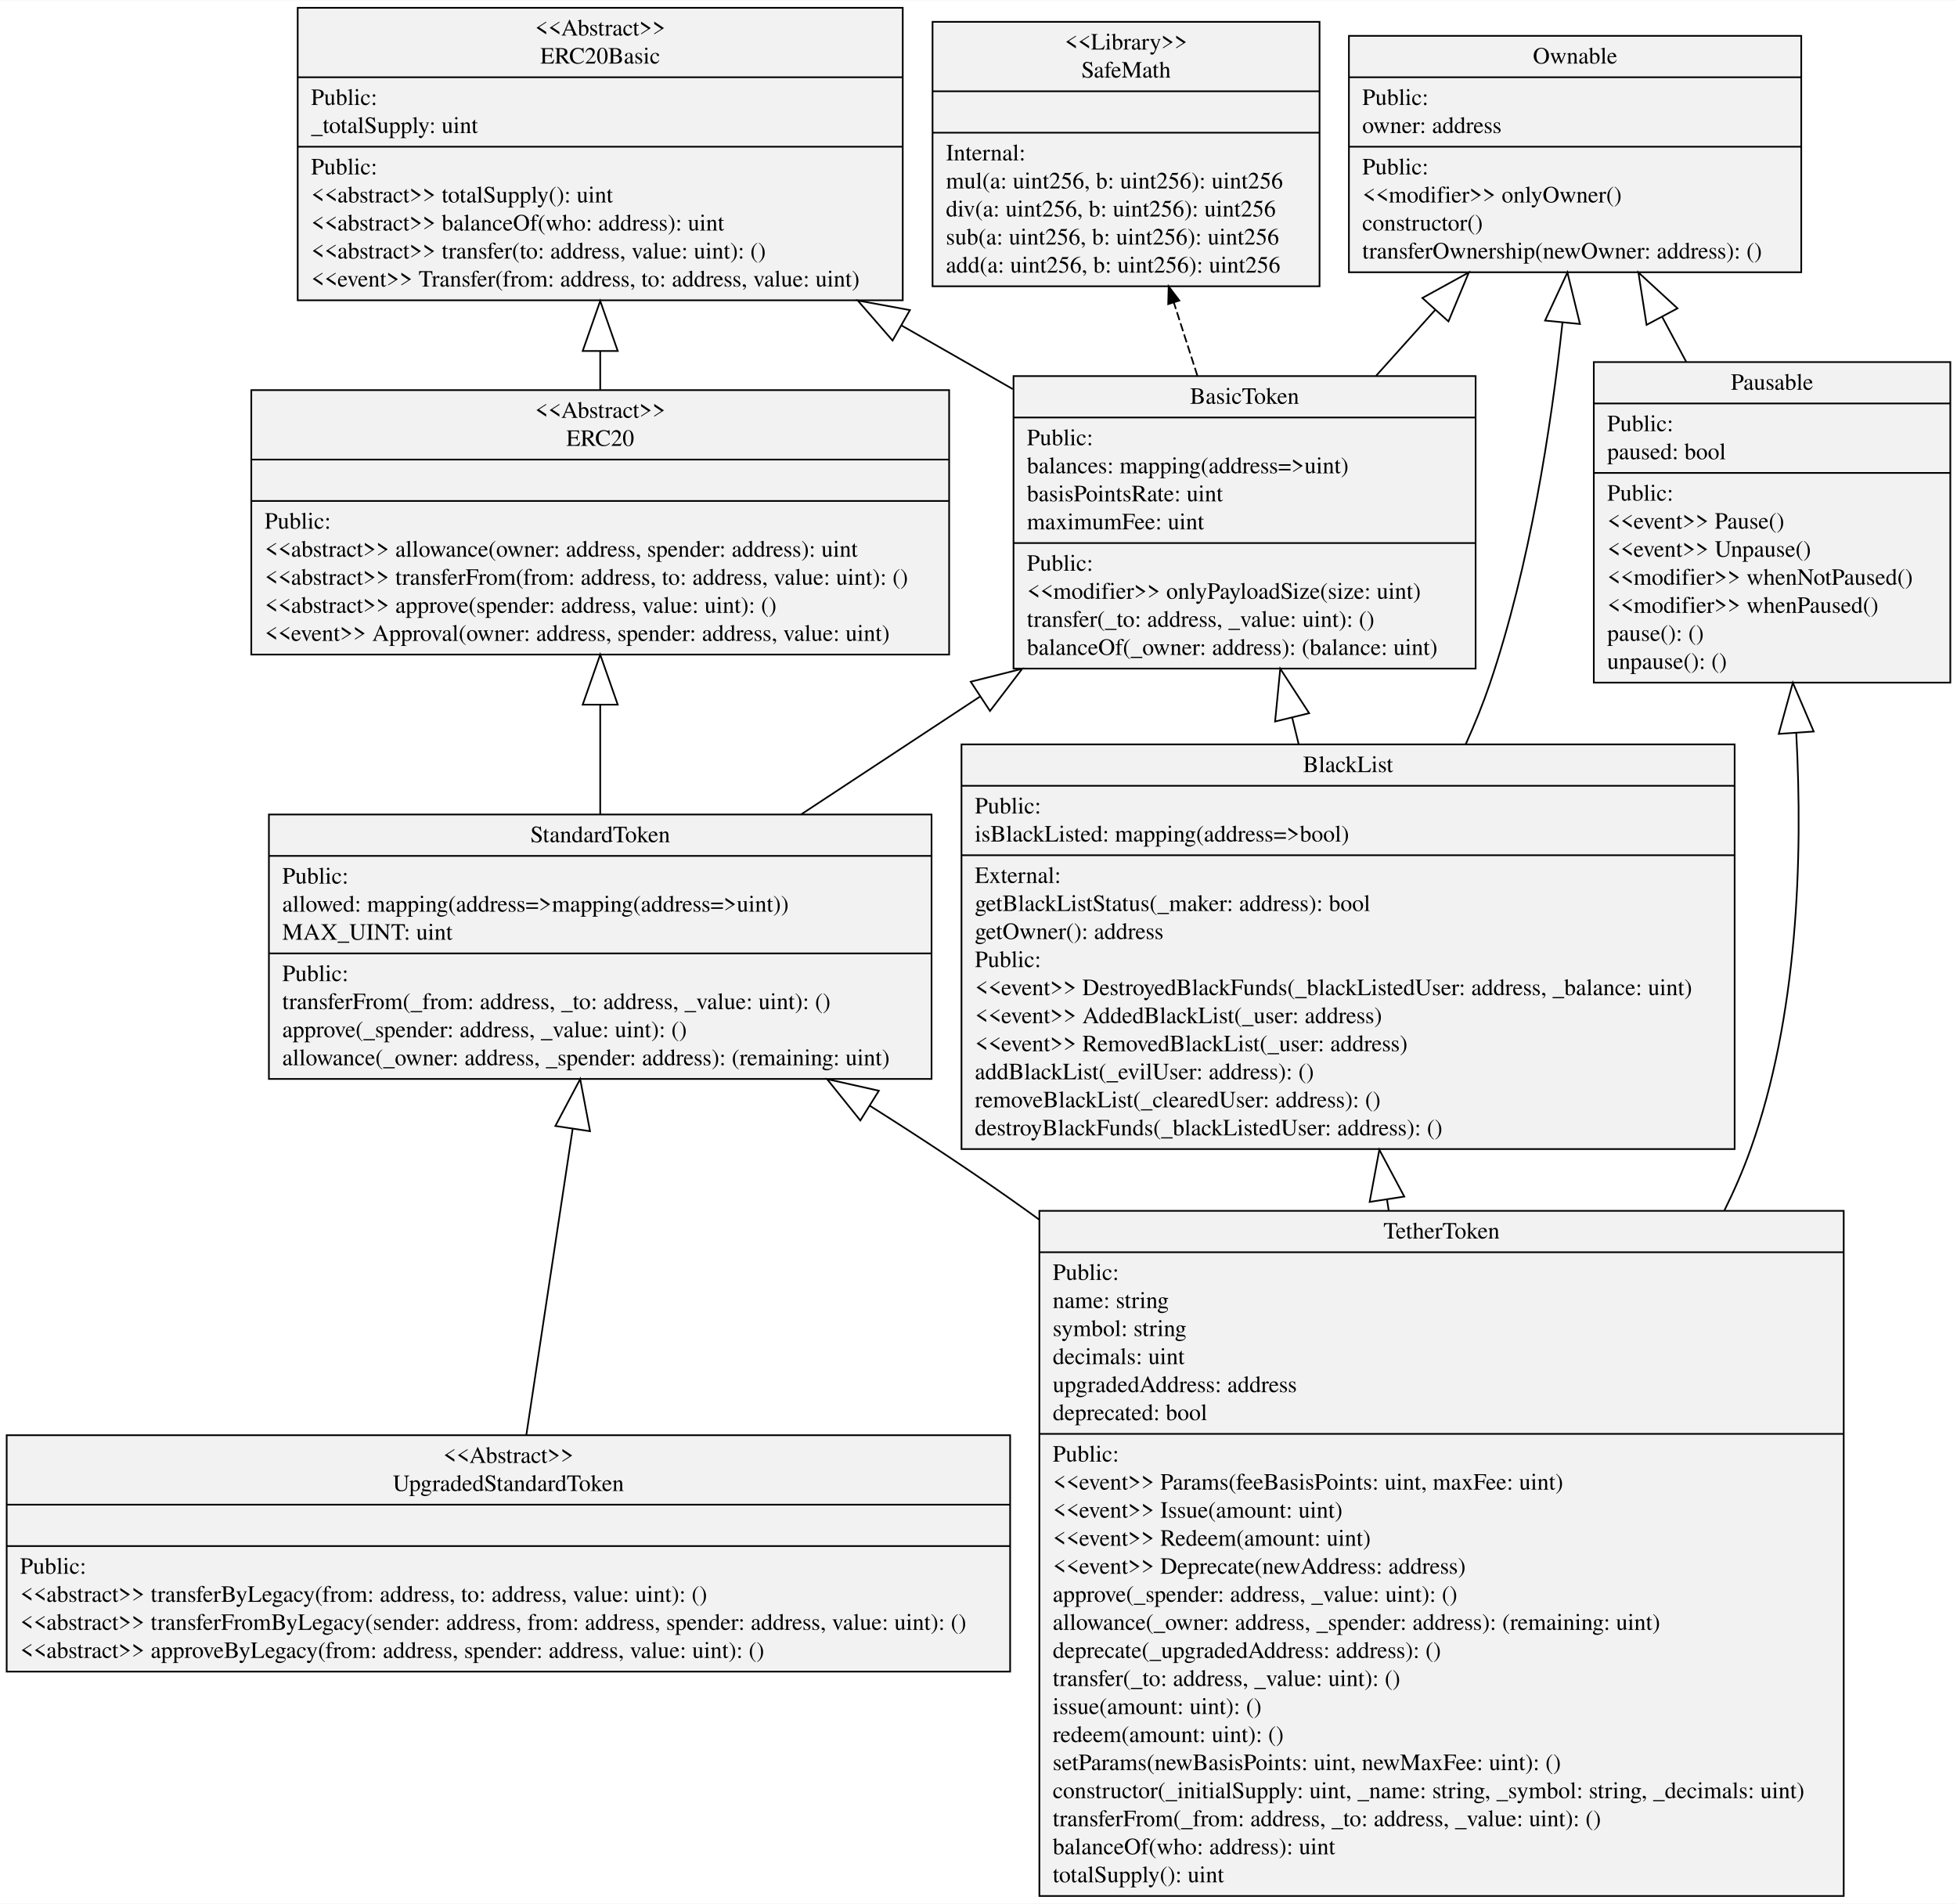
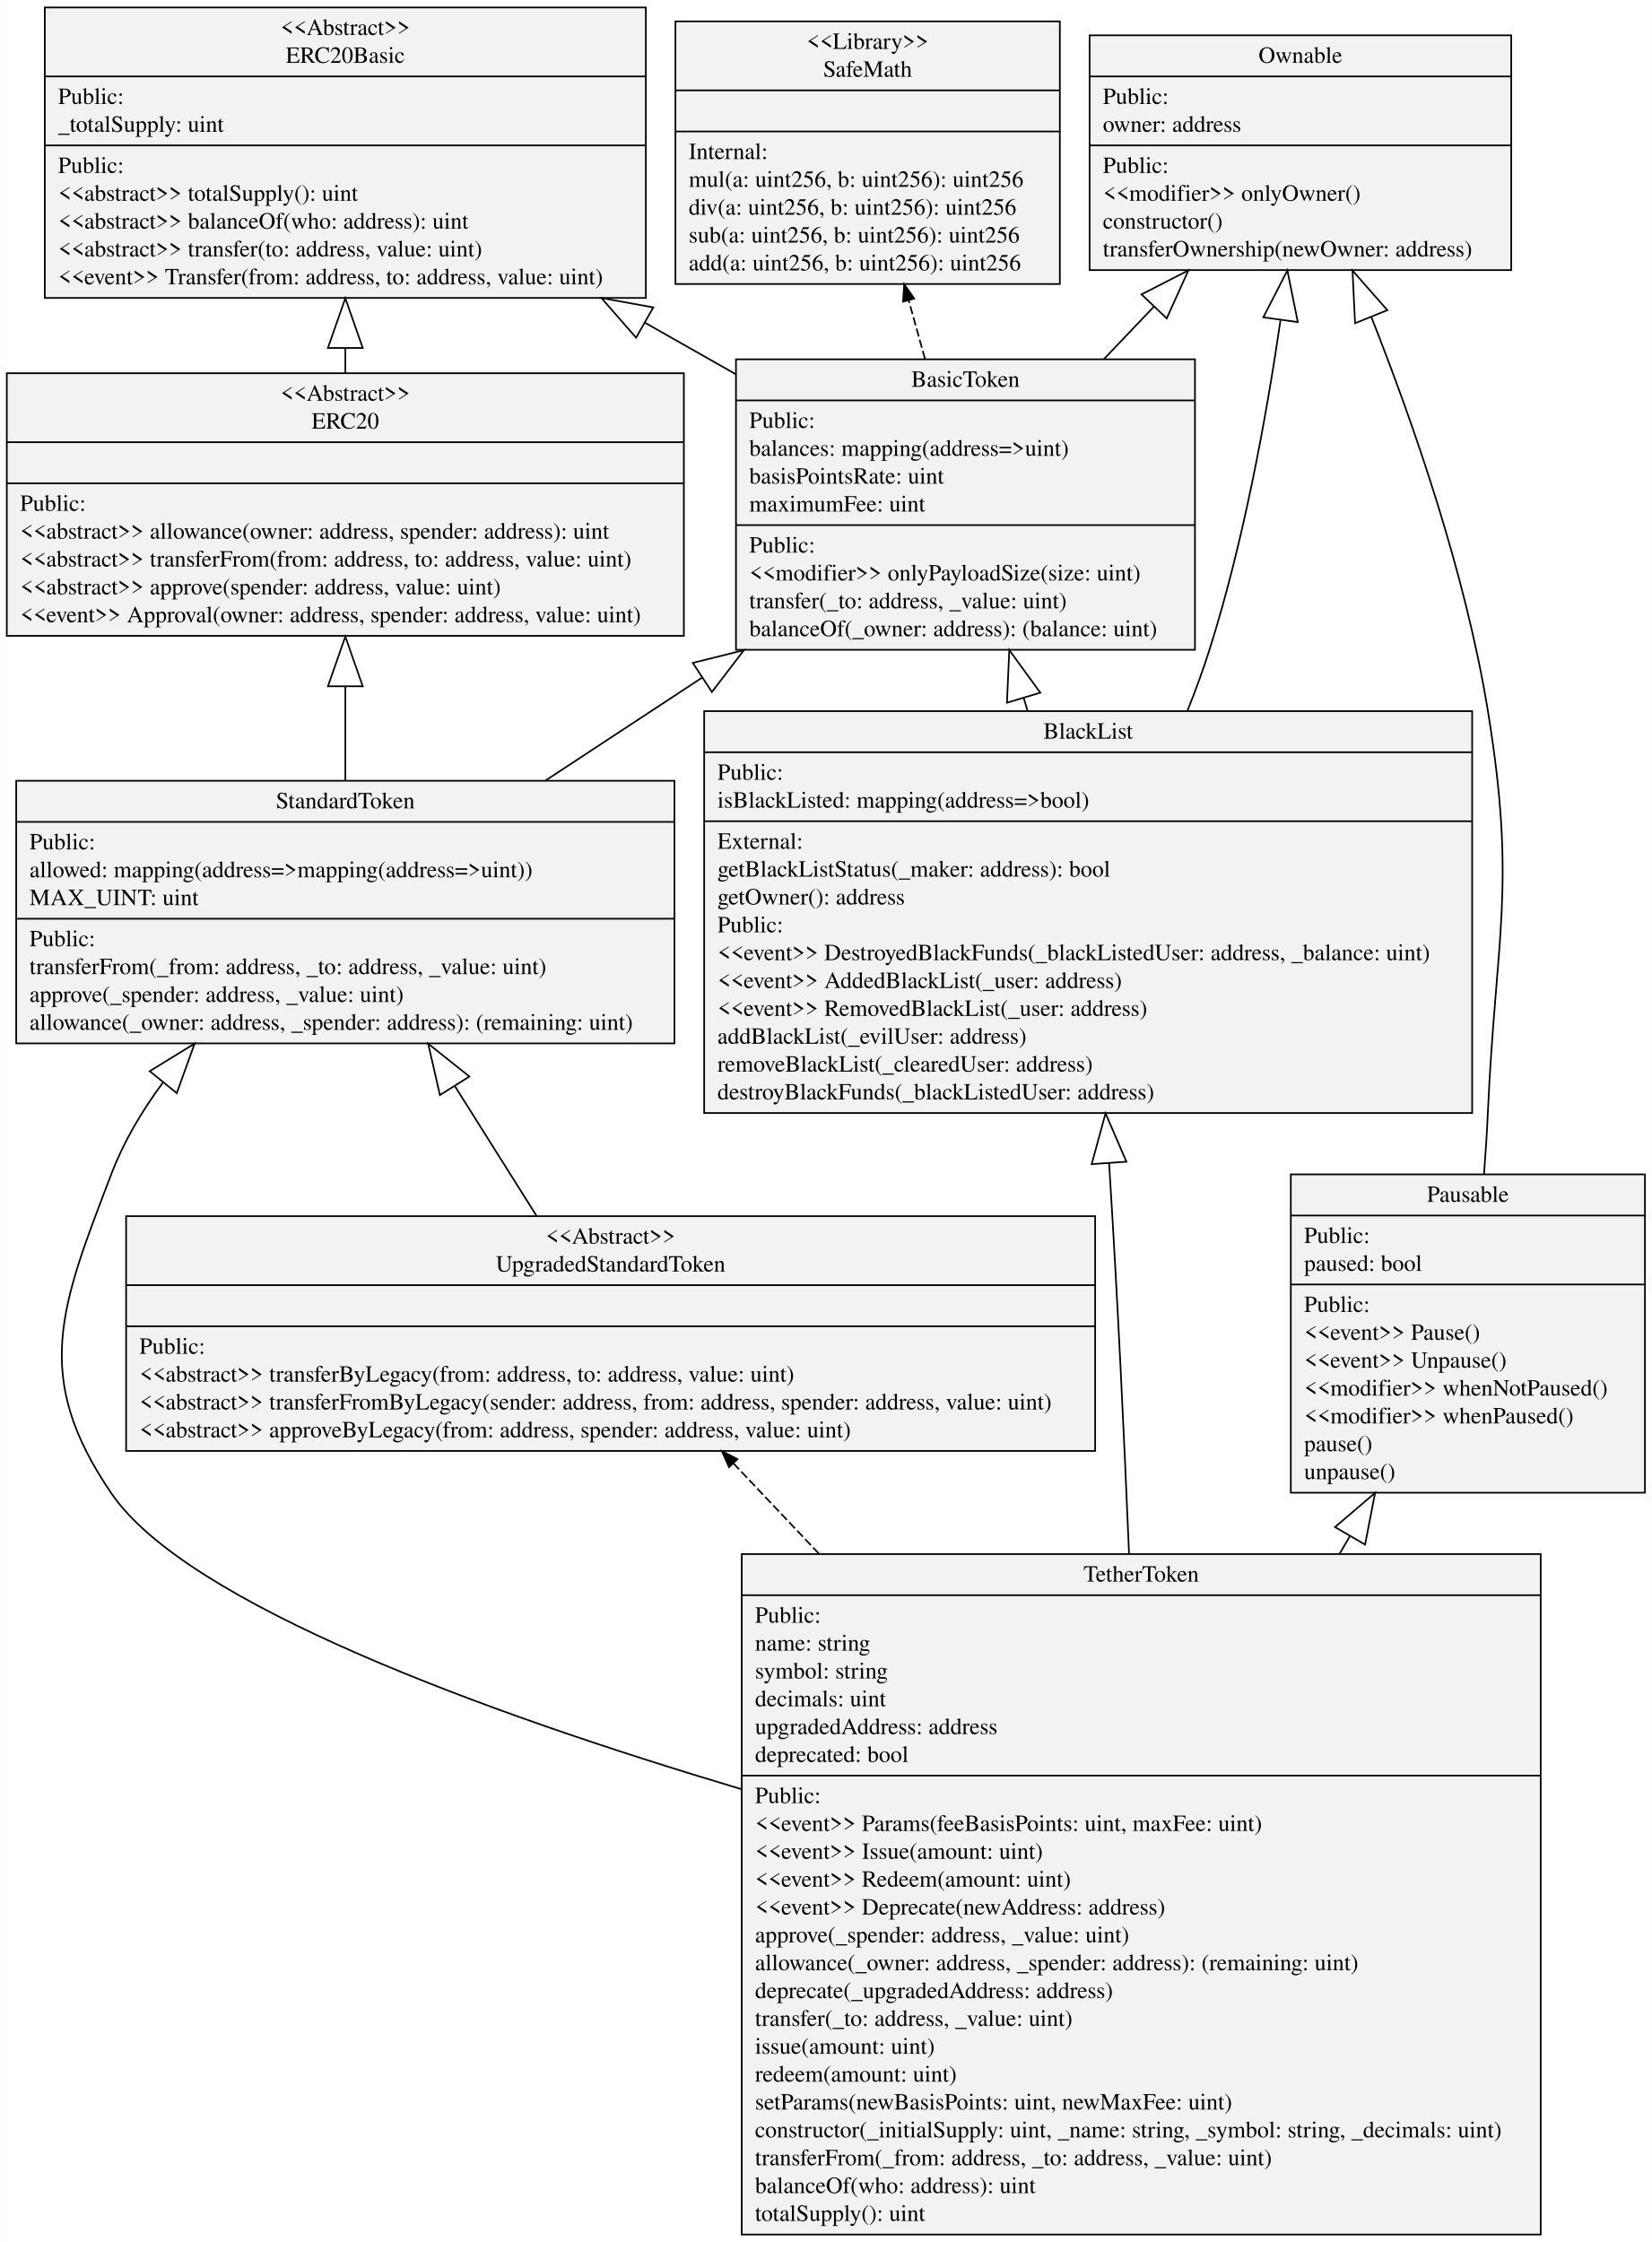
- <svg xmlns="http://www.w3.org/2000/svg" width="1172pt" height="1140pt" viewBox="0.00 0.00 1172.36 1140.00">
-   <g id="graph0" class="graph" transform="scale(1 1) rotate(0) translate(4 1136)">
-     <polygon fill="#ffffff" stroke="transparent" points="-4,4 -4,-1136 1168.359,-1136 1168.359,4 -4,4" />
+ <svg xmlns="http://www.w3.org/2000/svg" width="996pt" height="1352pt" viewBox="0.00 0.00 995.96 1352.20">
+   <g id="graph0" class="graph" transform="scale(1 1) rotate(0) translate(4 1348.2)">
+     <polygon fill="#ffffff" stroke="transparent" points="-4,4 -4,-1348.2 991.96,-1348.2 991.96,4 -4,4" />
    <g id="node1" class="node">
-       <polygon fill="#f2f2f2" stroke="#000000" points="554.652,-964.7 554.652,-1123.1 786.484,-1123.1 786.484,-964.7 554.652,-964.7" />
-       <text text-anchor="middle" x="670.568" y="-1106.5" font-family="Times,serif" font-size="14.00" fill="#000000">&lt;&lt;Library&gt;&gt;</text>
-       <text text-anchor="middle" x="670.568" y="-1089.7" font-family="Times,serif" font-size="14.00" fill="#000000">SafeMath</text>
-       <polyline fill="none" stroke="#000000" points="554.652,-1081.5 786.484,-1081.5 " />
-       <text text-anchor="middle" x="670.568" y="-1064.9" font-family="Times,serif" font-size="14.00" fill="#000000"> </text>
-       <polyline fill="none" stroke="#000000" points="554.652,-1056.7 786.484,-1056.7 " />
-       <text text-anchor="start" x="562.652" y="-1040.1" font-family="Times,serif" font-size="14.00" fill="#000000">Internal:</text>
-       <text text-anchor="start" x="562.652" y="-1023.3" font-family="Times,serif" font-size="14.00" fill="#000000">    mul(a: uint256, b: uint256): uint256</text>
-       <text text-anchor="start" x="562.652" y="-1006.5" font-family="Times,serif" font-size="14.00" fill="#000000">    div(a: uint256, b: uint256): uint256</text>
-       <text text-anchor="start" x="562.652" y="-989.7" font-family="Times,serif" font-size="14.00" fill="#000000">    sub(a: uint256, b: uint256): uint256</text>
-       <text text-anchor="start" x="562.652" y="-972.9" font-family="Times,serif" font-size="14.00" fill="#000000">    add(a: uint256, b: uint256): uint256</text>
+       <polygon fill="#f2f2f2" stroke="#000000" points="403.253,-1176.9 403.253,-1335.3 635.086,-1335.3 635.086,-1176.9 403.253,-1176.9" />
+       <text text-anchor="middle" x="519.169" y="-1318.7" font-family="Times,serif" font-size="14.00" fill="#000000">&lt;&lt;Library&gt;&gt;</text>
+       <text text-anchor="middle" x="519.169" y="-1301.9" font-family="Times,serif" font-size="14.00" fill="#000000">SafeMath</text>
+       <polyline fill="none" stroke="#000000" points="403.253,-1293.7 635.086,-1293.7 " />
+       <text text-anchor="middle" x="519.169" y="-1277.1" font-family="Times,serif" font-size="14.00" fill="#000000"> </text>
+       <polyline fill="none" stroke="#000000" points="403.253,-1268.9 635.086,-1268.9 " />
+       <text text-anchor="start" x="411.253" y="-1252.3" font-family="Times,serif" font-size="14.00" fill="#000000">Internal:</text>
+       <text text-anchor="start" x="411.253" y="-1235.5" font-family="Times,serif" font-size="14.00" fill="#000000">    mul(a: uint256, b: uint256): uint256</text>
+       <text text-anchor="start" x="411.253" y="-1218.7" font-family="Times,serif" font-size="14.00" fill="#000000">    div(a: uint256, b: uint256): uint256</text>
+       <text text-anchor="start" x="411.253" y="-1201.9" font-family="Times,serif" font-size="14.00" fill="#000000">    sub(a: uint256, b: uint256): uint256</text>
+       <text text-anchor="start" x="411.253" y="-1185.1" font-family="Times,serif" font-size="14.00" fill="#000000">    add(a: uint256, b: uint256): uint256</text>
    </g>
    <g id="node2" class="node">
-       <polygon fill="#f2f2f2" stroke="#000000" points="804.077,-973.1 804.077,-1114.7 1075.059,-1114.7 1075.059,-973.1 804.077,-973.1" />
-       <text text-anchor="middle" x="939.568" y="-1098.1" font-family="Times,serif" font-size="14.00" fill="#000000">Ownable</text>
-       <polyline fill="none" stroke="#000000" points="804.077,-1089.9 1075.059,-1089.9 " />
-       <text text-anchor="start" x="812.077" y="-1073.3" font-family="Times,serif" font-size="14.00" fill="#000000">Public:</text>
-       <text text-anchor="start" x="812.077" y="-1056.5" font-family="Times,serif" font-size="14.00" fill="#000000">   owner: address</text>
-       <polyline fill="none" stroke="#000000" points="804.077,-1048.3 1075.059,-1048.3 " />
-       <text text-anchor="start" x="812.077" y="-1031.7" font-family="Times,serif" font-size="14.00" fill="#000000">Public:</text>
-       <text text-anchor="start" x="812.077" y="-1014.9" font-family="Times,serif" font-size="14.00" fill="#000000">    &lt;&lt;modifier&gt;&gt; onlyOwner()</text>
-       <text text-anchor="start" x="812.077" y="-998.1" font-family="Times,serif" font-size="14.00" fill="#000000">    constructor()</text>
-       <text text-anchor="start" x="812.077" y="-981.3" font-family="Times,serif" font-size="14.00" fill="#000000">    transferOwnership(newOwner: address): ()</text>
+       <polygon fill="#f2f2f2" stroke="#000000" points="653.034,-1185.3 653.034,-1326.9 907.304,-1326.9 907.304,-1185.3 653.034,-1185.3" />
+       <text text-anchor="middle" x="780.169" y="-1310.3" font-family="Times,serif" font-size="14.00" fill="#000000">Ownable</text>
+       <polyline fill="none" stroke="#000000" points="653.034,-1302.1 907.304,-1302.1 " />
+       <text text-anchor="start" x="661.034" y="-1285.5" font-family="Times,serif" font-size="14.00" fill="#000000">Public:</text>
+       <text text-anchor="start" x="661.034" y="-1268.7" font-family="Times,serif" font-size="14.00" fill="#000000">   owner: address</text>
+       <polyline fill="none" stroke="#000000" points="653.034,-1260.5 907.304,-1260.5 " />
+       <text text-anchor="start" x="661.034" y="-1243.9" font-family="Times,serif" font-size="14.00" fill="#000000">Public:</text>
+       <text text-anchor="start" x="661.034" y="-1227.1" font-family="Times,serif" font-size="14.00" fill="#000000">    &lt;&lt;modifier&gt;&gt; onlyOwner()</text>
+       <text text-anchor="start" x="661.034" y="-1210.3" font-family="Times,serif" font-size="14.00" fill="#000000">    constructor()</text>
+       <text text-anchor="start" x="661.034" y="-1193.5" font-family="Times,serif" font-size="14.00" fill="#000000">    transferOwnership(newOwner: address)</text>
    </g>
    <g id="node3" class="node">
-       <polygon fill="#f2f2f2" stroke="#000000" points="174.337,-956.3 174.337,-1131.5 536.798,-1131.5 536.798,-956.3 174.337,-956.3" />
-       <text text-anchor="middle" x="355.568" y="-1114.9" font-family="Times,serif" font-size="14.00" fill="#000000">&lt;&lt;Abstract&gt;&gt;</text>
-       <text text-anchor="middle" x="355.568" y="-1098.1" font-family="Times,serif" font-size="14.00" fill="#000000">ERC20Basic</text>
-       <polyline fill="none" stroke="#000000" points="174.337,-1089.9 536.798,-1089.9 " />
-       <text text-anchor="start" x="182.337" y="-1073.3" font-family="Times,serif" font-size="14.00" fill="#000000">Public:</text>
-       <text text-anchor="start" x="182.337" y="-1056.5" font-family="Times,serif" font-size="14.00" fill="#000000">   _totalSupply: uint</text>
-       <polyline fill="none" stroke="#000000" points="174.337,-1048.3 536.798,-1048.3 " />
-       <text text-anchor="start" x="182.337" y="-1031.7" font-family="Times,serif" font-size="14.00" fill="#000000">Public:</text>
-       <text text-anchor="start" x="182.337" y="-1014.9" font-family="Times,serif" font-size="14.00" fill="#000000">    &lt;&lt;abstract&gt;&gt; totalSupply(): uint</text>
-       <text text-anchor="start" x="182.337" y="-998.1" font-family="Times,serif" font-size="14.00" fill="#000000">    &lt;&lt;abstract&gt;&gt; balanceOf(who: address): uint</text>
-       <text text-anchor="start" x="182.337" y="-981.3" font-family="Times,serif" font-size="14.00" fill="#000000">    &lt;&lt;abstract&gt;&gt; transfer(to: address, value: uint): ()</text>
-       <text text-anchor="start" x="182.337" y="-964.5" font-family="Times,serif" font-size="14.00" fill="#000000">    &lt;&lt;event&gt;&gt; Transfer(from: address, to: address, value: uint)</text>
+       <polygon fill="#f2f2f2" stroke="#000000" points="22.939,-1168.5 22.939,-1343.7 385.4,-1343.7 385.4,-1168.5 22.939,-1168.5" />
+       <text text-anchor="middle" x="204.169" y="-1327.1" font-family="Times,serif" font-size="14.00" fill="#000000">&lt;&lt;Abstract&gt;&gt;</text>
+       <text text-anchor="middle" x="204.169" y="-1310.3" font-family="Times,serif" font-size="14.00" fill="#000000">ERC20Basic</text>
+       <polyline fill="none" stroke="#000000" points="22.939,-1302.1 385.4,-1302.1 " />
+       <text text-anchor="start" x="30.939" y="-1285.5" font-family="Times,serif" font-size="14.00" fill="#000000">Public:</text>
+       <text text-anchor="start" x="30.939" y="-1268.7" font-family="Times,serif" font-size="14.00" fill="#000000">   _totalSupply: uint</text>
+       <polyline fill="none" stroke="#000000" points="22.939,-1260.5 385.4,-1260.5 " />
+       <text text-anchor="start" x="30.939" y="-1243.9" font-family="Times,serif" font-size="14.00" fill="#000000">Public:</text>
+       <text text-anchor="start" x="30.939" y="-1227.1" font-family="Times,serif" font-size="14.00" fill="#000000">    &lt;&lt;abstract&gt;&gt; totalSupply(): uint</text>
+       <text text-anchor="start" x="30.939" y="-1210.3" font-family="Times,serif" font-size="14.00" fill="#000000">    &lt;&lt;abstract&gt;&gt; balanceOf(who: address): uint</text>
+       <text text-anchor="start" x="30.939" y="-1193.5" font-family="Times,serif" font-size="14.00" fill="#000000">    &lt;&lt;abstract&gt;&gt; transfer(to: address, value: uint)</text>
+       <text text-anchor="start" x="30.939" y="-1176.7" font-family="Times,serif" font-size="14.00" fill="#000000">    &lt;&lt;event&gt;&gt; Transfer(from: address, to: address, value: uint)</text>
    </g>
    <g id="node4" class="node">
-       <polygon fill="#f2f2f2" stroke="#000000" points="146.54,-744.1 146.54,-902.5 564.595,-902.5 564.595,-744.1 146.54,-744.1" />
-       <text text-anchor="middle" x="355.568" y="-885.9" font-family="Times,serif" font-size="14.00" fill="#000000">&lt;&lt;Abstract&gt;&gt;</text>
-       <text text-anchor="middle" x="355.568" y="-869.1" font-family="Times,serif" font-size="14.00" fill="#000000">ERC20</text>
-       <polyline fill="none" stroke="#000000" points="146.54,-860.9 564.595,-860.9 " />
-       <text text-anchor="middle" x="355.568" y="-844.3" font-family="Times,serif" font-size="14.00" fill="#000000"> </text>
-       <polyline fill="none" stroke="#000000" points="146.54,-836.1 564.595,-836.1 " />
-       <text text-anchor="start" x="154.54" y="-819.5" font-family="Times,serif" font-size="14.00" fill="#000000">Public:</text>
-       <text text-anchor="start" x="154.54" y="-802.7" font-family="Times,serif" font-size="14.00" fill="#000000">    &lt;&lt;abstract&gt;&gt; allowance(owner: address, spender: address): uint</text>
-       <text text-anchor="start" x="154.54" y="-785.9" font-family="Times,serif" font-size="14.00" fill="#000000">    &lt;&lt;abstract&gt;&gt; transferFrom(from: address, to: address, value: uint): ()</text>
-       <text text-anchor="start" x="154.54" y="-769.1" font-family="Times,serif" font-size="14.00" fill="#000000">    &lt;&lt;abstract&gt;&gt; approve(spender: address, value: uint): ()</text>
-       <text text-anchor="start" x="154.54" y="-752.3" font-family="Times,serif" font-size="14.00" fill="#000000">    &lt;&lt;event&gt;&gt; Approval(owner: address, spender: address, value: uint)</text>
+       <polygon fill="#f2f2f2" stroke="#000000" points="0,-964.7 0,-1123.1 408.339,-1123.1 408.339,-964.7 0,-964.7" />
+       <text text-anchor="middle" x="204.169" y="-1106.5" font-family="Times,serif" font-size="14.00" fill="#000000">&lt;&lt;Abstract&gt;&gt;</text>
+       <text text-anchor="middle" x="204.169" y="-1089.7" font-family="Times,serif" font-size="14.00" fill="#000000">ERC20</text>
+       <polyline fill="none" stroke="#000000" points="0,-1081.5 408.339,-1081.5 " />
+       <text text-anchor="middle" x="204.169" y="-1064.9" font-family="Times,serif" font-size="14.00" fill="#000000"> </text>
+       <polyline fill="none" stroke="#000000" points="0,-1056.7 408.339,-1056.7 " />
+       <text text-anchor="start" x="8" y="-1040.1" font-family="Times,serif" font-size="14.00" fill="#000000">Public:</text>
+       <text text-anchor="start" x="8" y="-1023.3" font-family="Times,serif" font-size="14.00" fill="#000000">    &lt;&lt;abstract&gt;&gt; allowance(owner: address, spender: address): uint</text>
+       <text text-anchor="start" x="8" y="-1006.5" font-family="Times,serif" font-size="14.00" fill="#000000">    &lt;&lt;abstract&gt;&gt; transferFrom(from: address, to: address, value: uint)</text>
+       <text text-anchor="start" x="8" y="-989.7" font-family="Times,serif" font-size="14.00" fill="#000000">    &lt;&lt;abstract&gt;&gt; approve(spender: address, value: uint)</text>
+       <text text-anchor="start" x="8" y="-972.9" font-family="Times,serif" font-size="14.00" fill="#000000">    &lt;&lt;event&gt;&gt; Approval(owner: address, spender: address, value: uint)</text>
    </g>
    <g id="edge1" class="edge">
-       <path fill="none" stroke="#000000" d="M355.568,-902.63C355.568,-910.196 355.568,-917.973 355.568,-925.803" />
-       <polygon fill="none" stroke="#000000" points="345.068,-925.928 355.568,-955.928 366.068,-925.928 345.068,-925.928" />
+       <path fill="none" stroke="#000000" d="M204.169,-1123.217C204.169,-1128.16 204.169,-1133.187 204.169,-1138.249" />
+       <polygon fill="none" stroke="#000000" points="193.669,-1138.332 204.169,-1168.332 214.669,-1138.332 193.669,-1138.332" />
    </g>
    <g id="node5" class="node">
-       <polygon fill="#f2f2f2" stroke="#000000" points="603.157,-735.7 603.157,-910.9 879.979,-910.9 879.979,-735.7 603.157,-735.7" />
-       <text text-anchor="middle" x="741.568" y="-894.3" font-family="Times,serif" font-size="14.00" fill="#000000">BasicToken</text>
-       <polyline fill="none" stroke="#000000" points="603.157,-886.1 879.979,-886.1 " />
-       <text text-anchor="start" x="611.157" y="-869.5" font-family="Times,serif" font-size="14.00" fill="#000000">Public:</text>
-       <text text-anchor="start" x="611.157" y="-852.7" font-family="Times,serif" font-size="14.00" fill="#000000">   balances: mapping(address=&gt;uint)</text>
-       <text text-anchor="start" x="611.157" y="-835.9" font-family="Times,serif" font-size="14.00" fill="#000000">   basisPointsRate: uint</text>
-       <text text-anchor="start" x="611.157" y="-819.1" font-family="Times,serif" font-size="14.00" fill="#000000">   maximumFee: uint</text>
-       <polyline fill="none" stroke="#000000" points="603.157,-810.9 879.979,-810.9 " />
-       <text text-anchor="start" x="611.157" y="-794.3" font-family="Times,serif" font-size="14.00" fill="#000000">Public:</text>
-       <text text-anchor="start" x="611.157" y="-777.5" font-family="Times,serif" font-size="14.00" fill="#000000">    &lt;&lt;modifier&gt;&gt; onlyPayloadSize(size: uint)</text>
-       <text text-anchor="start" x="611.157" y="-760.7" font-family="Times,serif" font-size="14.00" fill="#000000">    transfer(_to: address, _value: uint): ()</text>
-       <text text-anchor="start" x="611.157" y="-743.9" font-family="Times,serif" font-size="14.00" fill="#000000">    balanceOf(_owner: address): (balance: uint)</text>
+       <polygon fill="#f2f2f2" stroke="#000000" points="439.759,-956.3 439.759,-1131.5 716.58,-1131.5 716.58,-956.3 439.759,-956.3" />
+       <text text-anchor="middle" x="578.169" y="-1114.9" font-family="Times,serif" font-size="14.00" fill="#000000">BasicToken</text>
+       <polyline fill="none" stroke="#000000" points="439.759,-1106.7 716.58,-1106.7 " />
+       <text text-anchor="start" x="447.759" y="-1090.1" font-family="Times,serif" font-size="14.00" fill="#000000">Public:</text>
+       <text text-anchor="start" x="447.759" y="-1073.3" font-family="Times,serif" font-size="14.00" fill="#000000">   balances: mapping(address=&gt;uint)</text>
+       <text text-anchor="start" x="447.759" y="-1056.5" font-family="Times,serif" font-size="14.00" fill="#000000">   basisPointsRate: uint</text>
+       <text text-anchor="start" x="447.759" y="-1039.7" font-family="Times,serif" font-size="14.00" fill="#000000">   maximumFee: uint</text>
+       <polyline fill="none" stroke="#000000" points="439.759,-1031.5 716.58,-1031.5 " />
+       <text text-anchor="start" x="447.759" y="-1014.9" font-family="Times,serif" font-size="14.00" fill="#000000">Public:</text>
+       <text text-anchor="start" x="447.759" y="-998.1" font-family="Times,serif" font-size="14.00" fill="#000000">    &lt;&lt;modifier&gt;&gt; onlyPayloadSize(size: uint)</text>
+       <text text-anchor="start" x="447.759" y="-981.3" font-family="Times,serif" font-size="14.00" fill="#000000">    transfer(_to: address, _value: uint)</text>
+       <text text-anchor="start" x="447.759" y="-964.5" font-family="Times,serif" font-size="14.00" fill="#000000">    balanceOf(_owner: address): (balance: uint)</text>
    </g>
    <g id="edge4" class="edge">
-       <path fill="none" stroke="#000000" stroke-dasharray="5,2" d="M713.303,-911.121C708.684,-925.472 703.894,-940.352 699.265,-954.735" />
-       <polygon fill="#000000" stroke="#000000" points="695.822,-954.009 696.09,-964.6 702.486,-956.154 695.822,-954.009" />
+       <path fill="none" stroke="#000000" stroke-dasharray="5,2" d="M553.746,-1131.742C550.501,-1143.411 547.173,-1155.384 543.923,-1167.073" />
+       <polygon fill="#000000" stroke="#000000" points="540.521,-1166.239 541.215,-1176.812 547.266,-1168.115 540.521,-1166.239" />
    </g>
    <g id="edge2" class="edge">
-       <path fill="none" stroke="#000000" d="M820.392,-911.121C832.061,-924.123 844.122,-937.56 855.886,-950.667" />
-       <polygon fill="none" stroke="#000000" points="848.08,-957.689 875.933,-973.002 863.708,-943.662 848.08,-957.689" />
+       <path fill="none" stroke="#000000" d="M661.789,-1131.742C671.71,-1142.164 681.861,-1152.828 691.845,-1163.316" />
+       <polygon fill="none" stroke="#000000" points="684.329,-1170.649 712.619,-1185.139 699.539,-1156.17 684.329,-1170.649" />
    </g>
    <g id="edge3" class="edge">
-       <path fill="none" stroke="#000000" d="M602.703,-903.121C592.845,-908.769 583.058,-914.374 573.568,-919.8 561.334,-926.796 548.71,-934.005 535.99,-941.264" />
-       <polygon fill="none" stroke="#000000" points="530.697,-932.194 509.839,-956.177 541.101,-950.437 530.697,-932.194" />
+       <path fill="none" stroke="#000000" d="M439.703,-1122.463C421.853,-1132.591 403.369,-1143.078 384.965,-1153.52" />
+       <polygon fill="none" stroke="#000000" points="379.522,-1144.536 358.611,-1168.473 389.885,-1162.801 379.522,-1144.536" />
    </g>
    <g id="node6" class="node">
-       <polygon fill="#f2f2f2" stroke="#000000" points="157.084,-489.9 157.084,-648.3 554.052,-648.3 554.052,-489.9 157.084,-489.9" />
-       <text text-anchor="middle" x="355.568" y="-631.7" font-family="Times,serif" font-size="14.00" fill="#000000">StandardToken</text>
-       <polyline fill="none" stroke="#000000" points="157.084,-623.5 554.052,-623.5 " />
-       <text text-anchor="start" x="165.084" y="-606.9" font-family="Times,serif" font-size="14.00" fill="#000000">Public:</text>
-       <text text-anchor="start" x="165.084" y="-590.1" font-family="Times,serif" font-size="14.00" fill="#000000">   allowed: mapping(address=&gt;mapping(address=&gt;uint))</text>
-       <text text-anchor="start" x="165.084" y="-573.3" font-family="Times,serif" font-size="14.00" fill="#000000">   MAX_UINT: uint</text>
-       <polyline fill="none" stroke="#000000" points="157.084,-565.1 554.052,-565.1 " />
-       <text text-anchor="start" x="165.084" y="-548.5" font-family="Times,serif" font-size="14.00" fill="#000000">Public:</text>
-       <text text-anchor="start" x="165.084" y="-531.7" font-family="Times,serif" font-size="14.00" fill="#000000">    transferFrom(_from: address, _to: address, _value: uint): ()</text>
-       <text text-anchor="start" x="165.084" y="-514.9" font-family="Times,serif" font-size="14.00" fill="#000000">    approve(_spender: address, _value: uint): ()</text>
-       <text text-anchor="start" x="165.084" y="-498.1" font-family="Times,serif" font-size="14.00" fill="#000000">    allowance(_owner: address, _spender: address): (remaining: uint)</text>
+       <polygon fill="#f2f2f2" stroke="#000000" points="5.685,-718.9 5.685,-877.3 402.653,-877.3 402.653,-718.9 5.685,-718.9" />
+       <text text-anchor="middle" x="204.169" y="-860.7" font-family="Times,serif" font-size="14.00" fill="#000000">StandardToken</text>
+       <polyline fill="none" stroke="#000000" points="5.685,-852.5 402.653,-852.5 " />
+       <text text-anchor="start" x="13.685" y="-835.9" font-family="Times,serif" font-size="14.00" fill="#000000">Public:</text>
+       <text text-anchor="start" x="13.685" y="-819.1" font-family="Times,serif" font-size="14.00" fill="#000000">   allowed: mapping(address=&gt;mapping(address=&gt;uint))</text>
+       <text text-anchor="start" x="13.685" y="-802.3" font-family="Times,serif" font-size="14.00" fill="#000000">   MAX_UINT: uint</text>
+       <polyline fill="none" stroke="#000000" points="5.685,-794.1 402.653,-794.1 " />
+       <text text-anchor="start" x="13.685" y="-777.5" font-family="Times,serif" font-size="14.00" fill="#000000">Public:</text>
+       <text text-anchor="start" x="13.685" y="-760.7" font-family="Times,serif" font-size="14.00" fill="#000000">    transferFrom(_from: address, _to: address, _value: uint)</text>
+       <text text-anchor="start" x="13.685" y="-743.9" font-family="Times,serif" font-size="14.00" fill="#000000">    approve(_spender: address, _value: uint)</text>
+       <text text-anchor="start" x="13.685" y="-727.1" font-family="Times,serif" font-size="14.00" fill="#000000">    allowance(_owner: address, _spender: address): (remaining: uint)</text>
    </g>
    <g id="edge6" class="edge">
-       <path fill="none" stroke="#000000" d="M355.568,-648.485C355.568,-669.178 355.568,-691.846 355.568,-713.8" />
-       <polygon fill="none" stroke="#000000" points="345.068,-714.08 355.568,-744.08 366.068,-714.08 345.068,-714.08" />
+       <path fill="none" stroke="#000000" d="M204.169,-877.565C204.169,-895.573 204.169,-915.009 204.169,-934.025" />
+       <polygon fill="none" stroke="#000000" points="193.669,-934.288 204.169,-964.288 214.669,-934.288 193.669,-934.288" />
    </g>
    <g id="edge5" class="edge">
-       <path fill="none" stroke="#000000" d="M475.849,-648.311C509.841,-670.697 547.359,-695.404 583.225,-719.024" />
-       <polygon fill="none" stroke="#000000" points="577.52,-727.838 608.35,-735.569 589.07,-710.3 577.52,-727.838" />
+       <path fill="none" stroke="#000000" d="M324.822,-877.395C354.974,-897.212 387.77,-918.766 419.457,-939.591" />
+       <polygon fill="none" stroke="#000000" points="413.723,-948.387 444.56,-956.09 425.257,-930.838 413.723,-948.387" />
    </g>
    <g id="node7" class="node">
-       <polygon fill="#f2f2f2" stroke="#000000" points="950.777,-727.3 950.777,-919.3 1164.359,-919.3 1164.359,-727.3 950.777,-727.3" />
-       <text text-anchor="middle" x="1057.568" y="-902.7" font-family="Times,serif" font-size="14.00" fill="#000000">Pausable</text>
-       <polyline fill="none" stroke="#000000" points="950.777,-894.5 1164.359,-894.5 " />
-       <text text-anchor="start" x="958.777" y="-877.9" font-family="Times,serif" font-size="14.00" fill="#000000">Public:</text>
-       <text text-anchor="start" x="958.777" y="-861.1" font-family="Times,serif" font-size="14.00" fill="#000000">   paused: bool</text>
-       <polyline fill="none" stroke="#000000" points="950.777,-852.9 1164.359,-852.9 " />
-       <text text-anchor="start" x="958.777" y="-836.3" font-family="Times,serif" font-size="14.00" fill="#000000">Public:</text>
-       <text text-anchor="start" x="958.777" y="-819.5" font-family="Times,serif" font-size="14.00" fill="#000000">    &lt;&lt;event&gt;&gt; Pause()</text>
-       <text text-anchor="start" x="958.777" y="-802.7" font-family="Times,serif" font-size="14.00" fill="#000000">    &lt;&lt;event&gt;&gt; Unpause()</text>
-       <text text-anchor="start" x="958.777" y="-785.9" font-family="Times,serif" font-size="14.00" fill="#000000">    &lt;&lt;modifier&gt;&gt; whenNotPaused()</text>
-       <text text-anchor="start" x="958.777" y="-769.1" font-family="Times,serif" font-size="14.00" fill="#000000">    &lt;&lt;modifier&gt;&gt; whenPaused()</text>
-       <text text-anchor="start" x="958.777" y="-752.3" font-family="Times,serif" font-size="14.00" fill="#000000">    pause(): ()</text>
-       <text text-anchor="start" x="958.777" y="-735.5" font-family="Times,serif" font-size="14.00" fill="#000000">    unpause(): ()</text>
+       <polygon fill="#f2f2f2" stroke="#000000" points="774.378,-447.9 774.378,-639.9 987.96,-639.9 987.96,-447.9 774.378,-447.9" />
+       <text text-anchor="middle" x="881.169" y="-623.3" font-family="Times,serif" font-size="14.00" fill="#000000">Pausable</text>
+       <polyline fill="none" stroke="#000000" points="774.378,-615.1 987.96,-615.1 " />
+       <text text-anchor="start" x="782.378" y="-598.5" font-family="Times,serif" font-size="14.00" fill="#000000">Public:</text>
+       <text text-anchor="start" x="782.378" y="-581.7" font-family="Times,serif" font-size="14.00" fill="#000000">   paused: bool</text>
+       <polyline fill="none" stroke="#000000" points="774.378,-573.5 987.96,-573.5 " />
+       <text text-anchor="start" x="782.378" y="-556.9" font-family="Times,serif" font-size="14.00" fill="#000000">Public:</text>
+       <text text-anchor="start" x="782.378" y="-540.1" font-family="Times,serif" font-size="14.00" fill="#000000">    &lt;&lt;event&gt;&gt; Pause()</text>
+       <text text-anchor="start" x="782.378" y="-523.3" font-family="Times,serif" font-size="14.00" fill="#000000">    &lt;&lt;event&gt;&gt; Unpause()</text>
+       <text text-anchor="start" x="782.378" y="-506.5" font-family="Times,serif" font-size="14.00" fill="#000000">    &lt;&lt;modifier&gt;&gt; whenNotPaused()</text>
+       <text text-anchor="start" x="782.378" y="-489.7" font-family="Times,serif" font-size="14.00" fill="#000000">    &lt;&lt;modifier&gt;&gt; whenPaused()</text>
+       <text text-anchor="start" x="782.378" y="-472.9" font-family="Times,serif" font-size="14.00" fill="#000000">    pause()</text>
+       <text text-anchor="start" x="782.378" y="-456.1" font-family="Times,serif" font-size="14.00" fill="#000000">    unpause()</text>
    </g>
    <g id="edge7" class="edge">
-       <path fill="none" stroke="#000000" d="M1006.154,-919.417C1001.417,-928.274 996.612,-937.256 991.866,-946.129" />
-       <polygon fill="none" stroke="#000000" points="982.393,-941.578 977.501,-972.984 1000.91,-951.483 982.393,-941.578" />
+       <path fill="none" stroke="#000000" d="M890.907,-640.081C891.841,-652.294 892.638,-664.632 893.169,-676.4 898.053,-784.467 910.626,-813.04 893.169,-919.8 879.736,-1001.953 848.992,-1091.095 822.959,-1156.949" />
+       <polygon fill="none" stroke="#000000" points="813.125,-1153.26 811.596,-1185.008 832.589,-1161.143 813.125,-1153.26" />
    </g>
    <g id="node8" class="node">
-       <polygon fill="#f2f2f2" stroke="#000000" points="571.986,-447.9 571.986,-690.3 1035.15,-690.3 1035.15,-447.9 571.986,-447.9" />
-       <text text-anchor="middle" x="803.568" y="-673.7" font-family="Times,serif" font-size="14.00" fill="#000000">BlackList</text>
-       <polyline fill="none" stroke="#000000" points="571.986,-665.5 1035.15,-665.5 " />
-       <text text-anchor="start" x="579.986" y="-648.9" font-family="Times,serif" font-size="14.00" fill="#000000">Public:</text>
-       <text text-anchor="start" x="579.986" y="-632.1" font-family="Times,serif" font-size="14.00" fill="#000000">   isBlackListed: mapping(address=&gt;bool)</text>
-       <polyline fill="none" stroke="#000000" points="571.986,-623.9 1035.15,-623.9 " />
-       <text text-anchor="start" x="579.986" y="-607.3" font-family="Times,serif" font-size="14.00" fill="#000000">External:</text>
-       <text text-anchor="start" x="579.986" y="-590.5" font-family="Times,serif" font-size="14.00" fill="#000000">    getBlackListStatus(_maker: address): bool</text>
-       <text text-anchor="start" x="579.986" y="-573.7" font-family="Times,serif" font-size="14.00" fill="#000000">    getOwner(): address</text>
-       <text text-anchor="start" x="579.986" y="-556.9" font-family="Times,serif" font-size="14.00" fill="#000000">Public:</text>
-       <text text-anchor="start" x="579.986" y="-540.1" font-family="Times,serif" font-size="14.00" fill="#000000">    &lt;&lt;event&gt;&gt; DestroyedBlackFunds(_blackListedUser: address, _balance: uint)</text>
-       <text text-anchor="start" x="579.986" y="-523.3" font-family="Times,serif" font-size="14.00" fill="#000000">    &lt;&lt;event&gt;&gt; AddedBlackList(_user: address)</text>
-       <text text-anchor="start" x="579.986" y="-506.5" font-family="Times,serif" font-size="14.00" fill="#000000">    &lt;&lt;event&gt;&gt; RemovedBlackList(_user: address)</text>
-       <text text-anchor="start" x="579.986" y="-489.7" font-family="Times,serif" font-size="14.00" fill="#000000">    addBlackList(_evilUser: address): ()</text>
-       <text text-anchor="start" x="579.986" y="-472.9" font-family="Times,serif" font-size="14.00" fill="#000000">    removeBlackList(_clearedUser: address): ()</text>
-       <text text-anchor="start" x="579.986" y="-456.1" font-family="Times,serif" font-size="14.00" fill="#000000">    destroyBlackFunds(_blackListedUser: address): ()</text>
+       <polygon fill="#f2f2f2" stroke="#000000" points="420.587,-676.9 420.587,-919.3 883.751,-919.3 883.751,-676.9 420.587,-676.9" />
+       <text text-anchor="middle" x="652.169" y="-902.7" font-family="Times,serif" font-size="14.00" fill="#000000">BlackList</text>
+       <polyline fill="none" stroke="#000000" points="420.587,-894.5 883.751,-894.5 " />
+       <text text-anchor="start" x="428.587" y="-877.9" font-family="Times,serif" font-size="14.00" fill="#000000">Public:</text>
+       <text text-anchor="start" x="428.587" y="-861.1" font-family="Times,serif" font-size="14.00" fill="#000000">   isBlackListed: mapping(address=&gt;bool)</text>
+       <polyline fill="none" stroke="#000000" points="420.587,-852.9 883.751,-852.9 " />
+       <text text-anchor="start" x="428.587" y="-836.3" font-family="Times,serif" font-size="14.00" fill="#000000">External:</text>
+       <text text-anchor="start" x="428.587" y="-819.5" font-family="Times,serif" font-size="14.00" fill="#000000">    getBlackListStatus(_maker: address): bool</text>
+       <text text-anchor="start" x="428.587" y="-802.7" font-family="Times,serif" font-size="14.00" fill="#000000">    getOwner(): address</text>
+       <text text-anchor="start" x="428.587" y="-785.9" font-family="Times,serif" font-size="14.00" fill="#000000">Public:</text>
+       <text text-anchor="start" x="428.587" y="-769.1" font-family="Times,serif" font-size="14.00" fill="#000000">    &lt;&lt;event&gt;&gt; DestroyedBlackFunds(_blackListedUser: address, _balance: uint)</text>
+       <text text-anchor="start" x="428.587" y="-752.3" font-family="Times,serif" font-size="14.00" fill="#000000">    &lt;&lt;event&gt;&gt; AddedBlackList(_user: address)</text>
+       <text text-anchor="start" x="428.587" y="-735.5" font-family="Times,serif" font-size="14.00" fill="#000000">    &lt;&lt;event&gt;&gt; RemovedBlackList(_user: address)</text>
+       <text text-anchor="start" x="428.587" y="-718.7" font-family="Times,serif" font-size="14.00" fill="#000000">    addBlackList(_evilUser: address)</text>
+       <text text-anchor="start" x="428.587" y="-701.9" font-family="Times,serif" font-size="14.00" fill="#000000">    removeBlackList(_clearedUser: address)</text>
+       <text text-anchor="start" x="428.587" y="-685.1" font-family="Times,serif" font-size="14.00" fill="#000000">    destroyBlackFunds(_blackListedUser: address)</text>
    </g>
    <g id="edge8" class="edge">
-       <path fill="none" stroke="#000000" d="M874.061,-690.407C879.509,-702.47 884.473,-714.723 888.568,-726.8 912.364,-796.98 925.198,-879.754 932.038,-943.133" />
-       <polygon fill="none" stroke="#000000" points="921.589,-944.165 934.976,-972.993 942.488,-942.109 921.589,-944.165" />
+       <path fill="none" stroke="#000000" d="M712.059,-919.576C716.904,-931.658 721.382,-943.866 725.169,-955.8 745.761,-1020.677 759.534,-1096.032 768.147,-1155.027" />
+       <polygon fill="none" stroke="#000000" points="757.794,-1156.814 772.301,-1185.095 778.597,-1153.94 757.794,-1156.814" />
    </g>
    <g id="edge9" class="edge">
-       <path fill="none" stroke="#000000" d="M773.93,-690.616C772.656,-695.838 771.38,-701.072 770.108,-706.283" />
-       <polygon fill="none" stroke="#000000" points="759.857,-704.002 762.949,-735.636 780.259,-708.978 759.857,-704.002" />
+       <path fill="none" stroke="#000000" d="M615.603,-919.56C614.819,-922.162 614.036,-924.765 613.253,-927.365" />
+       <polygon fill="none" stroke="#000000" points="603.187,-924.378 604.593,-956.131 623.295,-930.432 603.187,-924.378" />
    </g>
    <g id="node9" class="node">
-       <polygon fill="#f2f2f2" stroke="#000000" points="0,-134.9 0,-276.5 601.136,-276.5 601.136,-134.9 0,-134.9" />
-       <text text-anchor="middle" x="300.568" y="-259.9" font-family="Times,serif" font-size="14.00" fill="#000000">&lt;&lt;Abstract&gt;&gt;</text>
-       <text text-anchor="middle" x="300.568" y="-243.1" font-family="Times,serif" font-size="14.00" fill="#000000">UpgradedStandardToken</text>
-       <polyline fill="none" stroke="#000000" points="0,-234.9 601.136,-234.9 " />
-       <text text-anchor="middle" x="300.568" y="-218.3" font-family="Times,serif" font-size="14.00" fill="#000000"> </text>
-       <polyline fill="none" stroke="#000000" points="0,-210.1 601.136,-210.1 " />
-       <text text-anchor="start" x="8" y="-193.5" font-family="Times,serif" font-size="14.00" fill="#000000">Public:</text>
-       <text text-anchor="start" x="8" y="-176.7" font-family="Times,serif" font-size="14.00" fill="#000000">    &lt;&lt;abstract&gt;&gt; transferByLegacy(from: address, to: address, value: uint): ()</text>
-       <text text-anchor="start" x="8" y="-159.9" font-family="Times,serif" font-size="14.00" fill="#000000">    &lt;&lt;abstract&gt;&gt; transferFromByLegacy(sender: address, from: address, spender: address, value: uint): ()</text>
-       <text text-anchor="start" x="8" y="-143.1" font-family="Times,serif" font-size="14.00" fill="#000000">    &lt;&lt;abstract&gt;&gt; approveByLegacy(from: address, spender: address, value: uint): ()</text>
+       <polygon fill="#f2f2f2" stroke="#000000" points="71.957,-473.1 71.957,-614.7 656.381,-614.7 656.381,-473.1 71.957,-473.1" />
+       <text text-anchor="middle" x="364.169" y="-598.1" font-family="Times,serif" font-size="14.00" fill="#000000">&lt;&lt;Abstract&gt;&gt;</text>
+       <text text-anchor="middle" x="364.169" y="-581.3" font-family="Times,serif" font-size="14.00" fill="#000000">UpgradedStandardToken</text>
+       <polyline fill="none" stroke="#000000" points="71.957,-573.1 656.381,-573.1 " />
+       <text text-anchor="middle" x="364.169" y="-556.5" font-family="Times,serif" font-size="14.00" fill="#000000"> </text>
+       <polyline fill="none" stroke="#000000" points="71.957,-548.3 656.381,-548.3 " />
+       <text text-anchor="start" x="79.957" y="-531.7" font-family="Times,serif" font-size="14.00" fill="#000000">Public:</text>
+       <text text-anchor="start" x="79.957" y="-514.9" font-family="Times,serif" font-size="14.00" fill="#000000">    &lt;&lt;abstract&gt;&gt; transferByLegacy(from: address, to: address, value: uint)</text>
+       <text text-anchor="start" x="79.957" y="-498.1" font-family="Times,serif" font-size="14.00" fill="#000000">    &lt;&lt;abstract&gt;&gt; transferFromByLegacy(sender: address, from: address, spender: address, value: uint)</text>
+       <text text-anchor="start" x="79.957" y="-481.3" font-family="Times,serif" font-size="14.00" fill="#000000">    &lt;&lt;abstract&gt;&gt; approveByLegacy(from: address, spender: address, value: uint)</text>
    </g>
    <g id="edge10" class="edge">
-       <path fill="none" stroke="#000000" d="M311.303,-276.63C319.196,-328.783 330.069,-400.623 339.063,-460.051" />
-       <polygon fill="none" stroke="#000000" points="328.699,-461.736 343.57,-489.827 349.462,-458.593 328.699,-461.736" />
+       <path fill="none" stroke="#000000" d="M319.601,-614.709C304.344,-638.948 286.932,-666.611 270.339,-692.973" />
+       <polygon fill="none" stroke="#000000" points="261.224,-687.743 254.129,-718.726 278.996,-698.93 261.224,-687.743" />
    </g>
    <g id="node10" class="node">
-       <polygon fill="#f2f2f2" stroke="#000000" points="618.647,-.5 618.647,-410.9 1100.489,-410.9 1100.489,-.5 618.647,-.5" />
-       <text text-anchor="middle" x="859.568" y="-394.3" font-family="Times,serif" font-size="14.00" fill="#000000">TetherToken</text>
-       <polyline fill="none" stroke="#000000" points="618.647,-386.1 1100.489,-386.1 " />
-       <text text-anchor="start" x="626.647" y="-369.5" font-family="Times,serif" font-size="14.00" fill="#000000">Public:</text>
-       <text text-anchor="start" x="626.647" y="-352.7" font-family="Times,serif" font-size="14.00" fill="#000000">   name: string</text>
-       <text text-anchor="start" x="626.647" y="-335.9" font-family="Times,serif" font-size="14.00" fill="#000000">   symbol: string</text>
-       <text text-anchor="start" x="626.647" y="-319.1" font-family="Times,serif" font-size="14.00" fill="#000000">   decimals: uint</text>
-       <text text-anchor="start" x="626.647" y="-302.3" font-family="Times,serif" font-size="14.00" fill="#000000">   upgradedAddress: address</text>
-       <text text-anchor="start" x="626.647" y="-285.5" font-family="Times,serif" font-size="14.00" fill="#000000">   deprecated: bool</text>
-       <polyline fill="none" stroke="#000000" points="618.647,-277.3 1100.489,-277.3 " />
-       <text text-anchor="start" x="626.647" y="-260.7" font-family="Times,serif" font-size="14.00" fill="#000000">Public:</text>
-       <text text-anchor="start" x="626.647" y="-243.9" font-family="Times,serif" font-size="14.00" fill="#000000">    &lt;&lt;event&gt;&gt; Params(feeBasisPoints: uint, maxFee: uint)</text>
-       <text text-anchor="start" x="626.647" y="-227.1" font-family="Times,serif" font-size="14.00" fill="#000000">    &lt;&lt;event&gt;&gt; Issue(amount: uint)</text>
-       <text text-anchor="start" x="626.647" y="-210.3" font-family="Times,serif" font-size="14.00" fill="#000000">    &lt;&lt;event&gt;&gt; Redeem(amount: uint)</text>
-       <text text-anchor="start" x="626.647" y="-193.5" font-family="Times,serif" font-size="14.00" fill="#000000">    &lt;&lt;event&gt;&gt; Deprecate(newAddress: address)</text>
-       <text text-anchor="start" x="626.647" y="-176.7" font-family="Times,serif" font-size="14.00" fill="#000000">    approve(_spender: address, _value: uint): ()</text>
-       <text text-anchor="start" x="626.647" y="-159.9" font-family="Times,serif" font-size="14.00" fill="#000000">    allowance(_owner: address, _spender: address): (remaining: uint)</text>
-       <text text-anchor="start" x="626.647" y="-143.1" font-family="Times,serif" font-size="14.00" fill="#000000">    deprecate(_upgradedAddress: address): ()</text>
-       <text text-anchor="start" x="626.647" y="-126.3" font-family="Times,serif" font-size="14.00" fill="#000000">    transfer(_to: address, _value: uint): ()</text>
-       <text text-anchor="start" x="626.647" y="-109.5" font-family="Times,serif" font-size="14.00" fill="#000000">    issue(amount: uint): ()</text>
-       <text text-anchor="start" x="626.647" y="-92.7" font-family="Times,serif" font-size="14.00" fill="#000000">    redeem(amount: uint): ()</text>
-       <text text-anchor="start" x="626.647" y="-75.9" font-family="Times,serif" font-size="14.00" fill="#000000">    setParams(newBasisPoints: uint, newMaxFee: uint): ()</text>
-       <text text-anchor="start" x="626.647" y="-59.1" font-family="Times,serif" font-size="14.00" fill="#000000">    constructor(_initialSupply: uint, _name: string, _symbol: string, _decimals: uint)</text>
-       <text text-anchor="start" x="626.647" y="-42.3" font-family="Times,serif" font-size="14.00" fill="#000000">    transferFrom(_from: address, _to: address, _value: uint): ()</text>
-       <text text-anchor="start" x="626.647" y="-25.5" font-family="Times,serif" font-size="14.00" fill="#000000">    balanceOf(who: address): uint</text>
-       <text text-anchor="start" x="626.647" y="-8.7" font-family="Times,serif" font-size="14.00" fill="#000000">    totalSupply(): uint</text>
+       <polygon fill="#f2f2f2" stroke="#000000" points="443.249,-.5 443.249,-410.9 925.09,-410.9 925.09,-.5 443.249,-.5" />
+       <text text-anchor="middle" x="684.169" y="-394.3" font-family="Times,serif" font-size="14.00" fill="#000000">TetherToken</text>
+       <polyline fill="none" stroke="#000000" points="443.249,-386.1 925.09,-386.1 " />
+       <text text-anchor="start" x="451.249" y="-369.5" font-family="Times,serif" font-size="14.00" fill="#000000">Public:</text>
+       <text text-anchor="start" x="451.249" y="-352.7" font-family="Times,serif" font-size="14.00" fill="#000000">   name: string</text>
+       <text text-anchor="start" x="451.249" y="-335.9" font-family="Times,serif" font-size="14.00" fill="#000000">   symbol: string</text>
+       <text text-anchor="start" x="451.249" y="-319.1" font-family="Times,serif" font-size="14.00" fill="#000000">   decimals: uint</text>
+       <text text-anchor="start" x="451.249" y="-302.3" font-family="Times,serif" font-size="14.00" fill="#000000">   upgradedAddress: address</text>
+       <text text-anchor="start" x="451.249" y="-285.5" font-family="Times,serif" font-size="14.00" fill="#000000">   deprecated: bool</text>
+       <polyline fill="none" stroke="#000000" points="443.249,-277.3 925.09,-277.3 " />
+       <text text-anchor="start" x="451.249" y="-260.7" font-family="Times,serif" font-size="14.00" fill="#000000">Public:</text>
+       <text text-anchor="start" x="451.249" y="-243.9" font-family="Times,serif" font-size="14.00" fill="#000000">    &lt;&lt;event&gt;&gt; Params(feeBasisPoints: uint, maxFee: uint)</text>
+       <text text-anchor="start" x="451.249" y="-227.1" font-family="Times,serif" font-size="14.00" fill="#000000">    &lt;&lt;event&gt;&gt; Issue(amount: uint)</text>
+       <text text-anchor="start" x="451.249" y="-210.3" font-family="Times,serif" font-size="14.00" fill="#000000">    &lt;&lt;event&gt;&gt; Redeem(amount: uint)</text>
+       <text text-anchor="start" x="451.249" y="-193.5" font-family="Times,serif" font-size="14.00" fill="#000000">    &lt;&lt;event&gt;&gt; Deprecate(newAddress: address)</text>
+       <text text-anchor="start" x="451.249" y="-176.7" font-family="Times,serif" font-size="14.00" fill="#000000">    approve(_spender: address, _value: uint)</text>
+       <text text-anchor="start" x="451.249" y="-159.9" font-family="Times,serif" font-size="14.00" fill="#000000">    allowance(_owner: address, _spender: address): (remaining: uint)</text>
+       <text text-anchor="start" x="451.249" y="-143.1" font-family="Times,serif" font-size="14.00" fill="#000000">    deprecate(_upgradedAddress: address)</text>
+       <text text-anchor="start" x="451.249" y="-126.3" font-family="Times,serif" font-size="14.00" fill="#000000">    transfer(_to: address, _value: uint)</text>
+       <text text-anchor="start" x="451.249" y="-109.5" font-family="Times,serif" font-size="14.00" fill="#000000">    issue(amount: uint)</text>
+       <text text-anchor="start" x="451.249" y="-92.7" font-family="Times,serif" font-size="14.00" fill="#000000">    redeem(amount: uint)</text>
+       <text text-anchor="start" x="451.249" y="-75.9" font-family="Times,serif" font-size="14.00" fill="#000000">    setParams(newBasisPoints: uint, newMaxFee: uint)</text>
+       <text text-anchor="start" x="451.249" y="-59.1" font-family="Times,serif" font-size="14.00" fill="#000000">    constructor(_initialSupply: uint, _name: string, _symbol: string, _decimals: uint)</text>
+       <text text-anchor="start" x="451.249" y="-42.3" font-family="Times,serif" font-size="14.00" fill="#000000">    transferFrom(_from: address, _to: address, _value: uint)</text>
+       <text text-anchor="start" x="451.249" y="-25.5" font-family="Times,serif" font-size="14.00" fill="#000000">    balanceOf(who: address): uint</text>
+       <text text-anchor="start" x="451.249" y="-8.7" font-family="Times,serif" font-size="14.00" fill="#000000">    totalSupply(): uint</text>
    </g>
    <g id="edge12" class="edge">
-       <path fill="none" stroke="#000000" d="M618.45,-405.707C615.816,-407.623 613.188,-409.521 610.568,-411.4 581.01,-432.598 548.588,-453.974 517.069,-473.851" />
-       <polygon fill="none" stroke="#000000" points="511.385,-465.021 491.475,-489.797 522.49,-482.845 511.385,-465.021" />
+       <path fill="none" stroke="#000000" d="M442.87,-269.172C288.382,-315.241 108.639,-380.911 63.169,-447.4 14.749,-518.205 32.569,-560.266 63.169,-640.4 70.562,-659.76 81.547,-678.247 94.18,-695.306" />
+       <polygon fill="none" stroke="#000000" points="86.216,-702.155 113.287,-718.811 102.511,-688.909 86.216,-702.155" />
    </g>
    <g id="edge11" class="edge">
-       <path fill="none" stroke="#000000" d="M1028.919,-410.918C1034.871,-422.896 1040.158,-435.087 1044.568,-447.4 1073.097,-527.053 1076.077,-622.371 1072.063,-697.091" />
-       <polygon fill="none" stroke="#000000" points="1061.573,-696.583 1070.011,-727.227 1082.524,-698.01 1061.573,-696.583" />
+       <path fill="none" stroke="#000000" d="M803.875,-411.205C805.937,-414.745 807.986,-418.263 810.019,-421.752" />
+       <polygon fill="none" stroke="#000000" points="801.031,-427.183 825.204,-447.821 819.177,-416.613 801.031,-427.183" />
    </g>
    <g id="edge13" class="edge">
-       <path fill="none" stroke="#000000" d="M827.927,-411.029C827.584,-413.253 827.242,-415.474 826.9,-417.687" />
-       <polygon fill="none" stroke="#000000" points="816.5,-416.241 822.308,-447.491 837.255,-419.44 816.5,-416.241" />
+       <path fill="none" stroke="#000000" d="M676.817,-411.161C673.793,-483.636 669.881,-565.669 665.169,-640.4 665.036,-642.518 664.899,-644.653 664.758,-646.8" />
+       <polygon fill="none" stroke="#000000" points="654.283,-646.074 662.649,-676.737 675.231,-647.549 654.283,-646.074" />
+     </g>
+     <g id="edge14" class="edge">
+       <path fill="none" stroke="#000000" stroke-dasharray="5,2" d="M489.723,-411.205C471.678,-430.277 454.246,-448.7 438.406,-465.441" />
+       <polygon fill="#000000" stroke="#000000" points="435.575,-463.341 431.244,-473.01 440.66,-468.152 435.575,-463.341" />
    </g>
  </g>
</svg>
